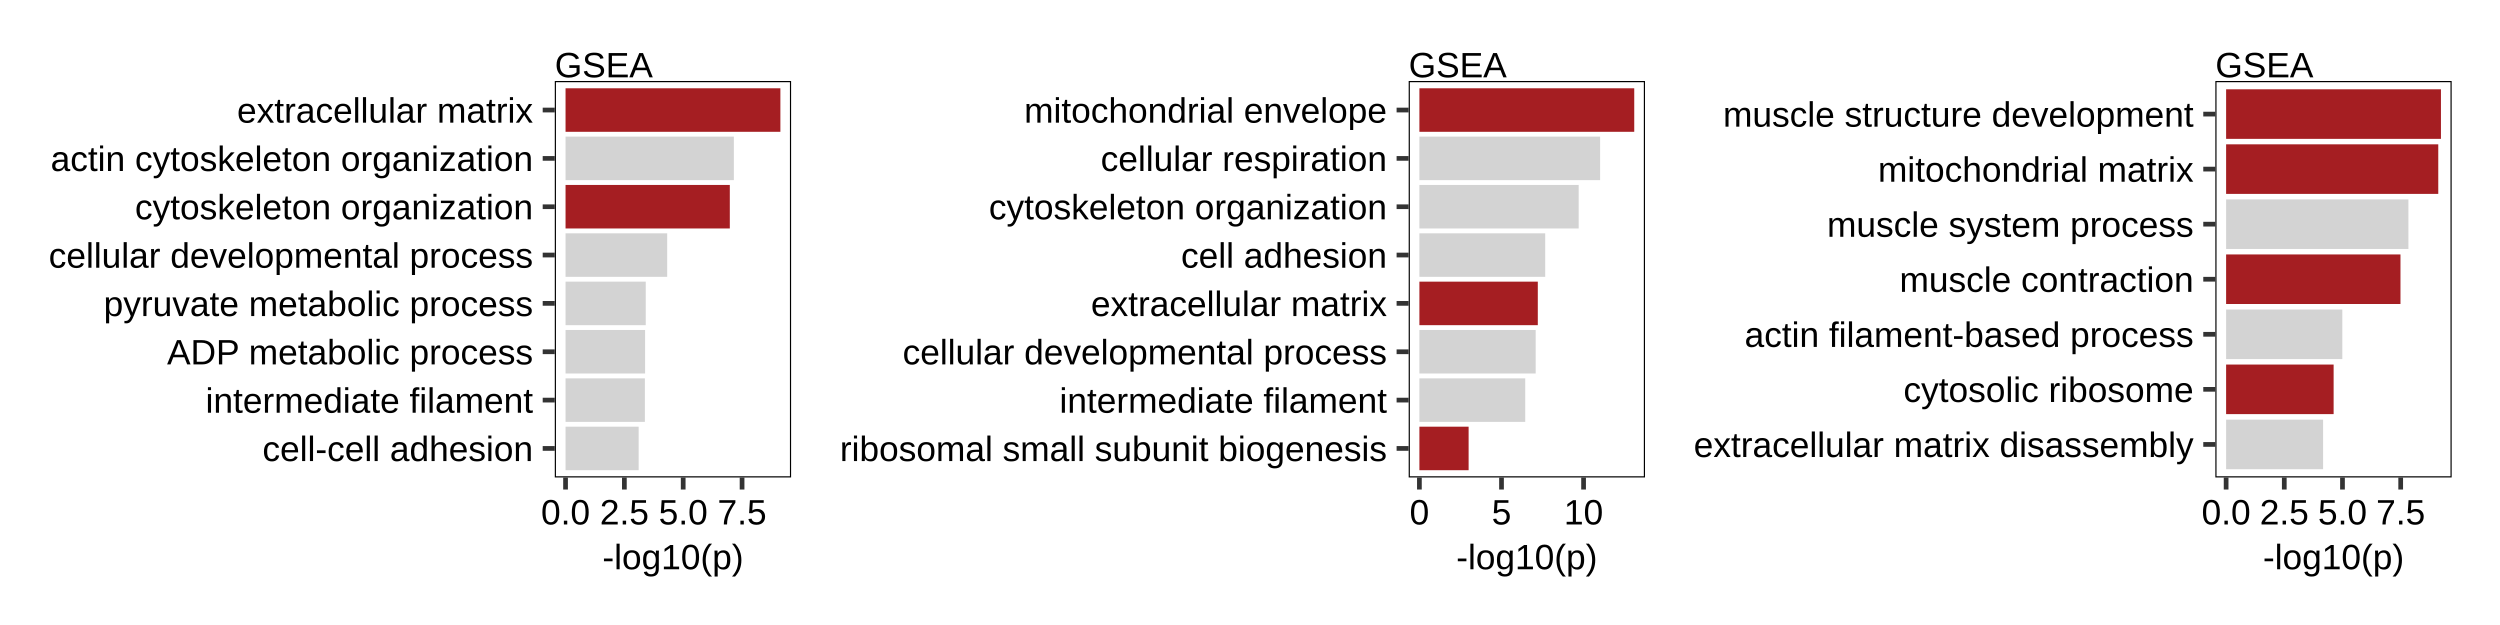
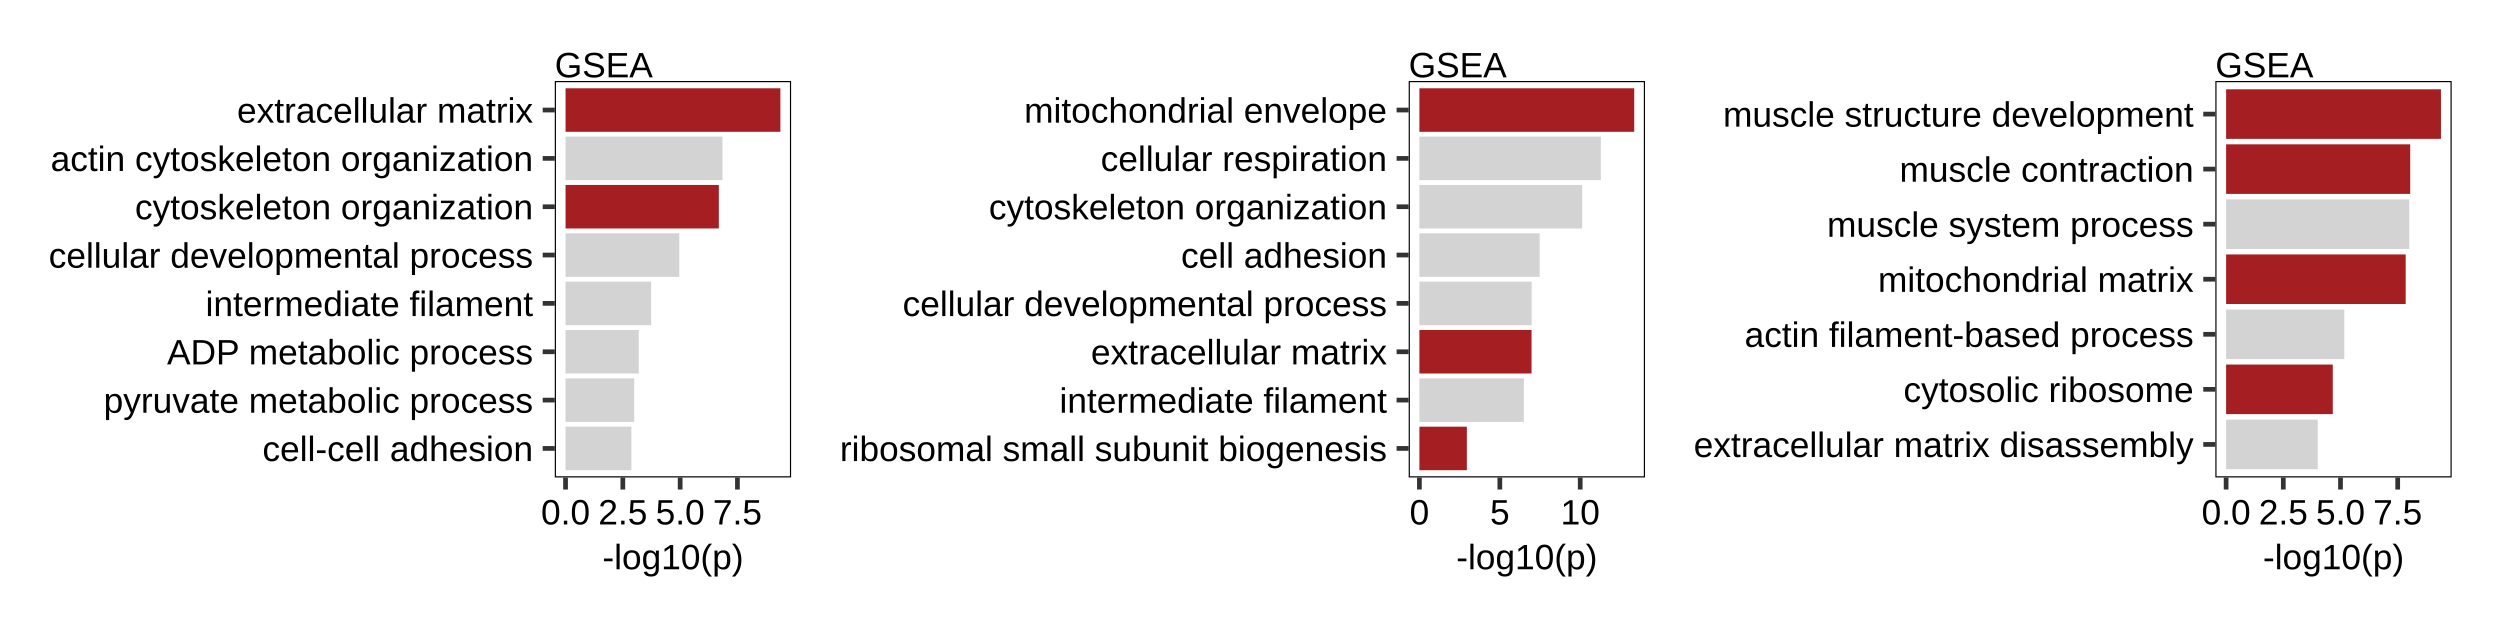
<svg xmlns="http://www.w3.org/2000/svg" width="566.93pt" height="141.73pt" viewBox="0 0 566.93 141.73">
  <g class="svglite">
    <defs>
      <style type="text/css">
    .svglite line, .svglite polyline, .svglite polygon, .svglite path, .svglite rect, .svglite circle {
      fill: none;
      stroke: #000000;
      stroke-linecap: round;
      stroke-linejoin: round;
      stroke-miterlimit: 10.00;
    }
    .svglite text {
      white-space: pre;
    }
    .svglite g.glyphgroup path {
      fill: inherit;
      stroke: none;
    }
  </style>
    </defs>
    <rect width="100%" height="100%" style="stroke: none; fill: #FFFFFF;" />
    <defs>
      <clipPath id="cpMC4wMHw1NjYuOTN8MC4wMHwxNDEuNzM=">
        <rect x="0.00" y="0.00" width="566.93" height="141.73" />
      </clipPath>
    </defs>
    <g clip-path="url(#cpMC4wMHw1NjYuOTN8MC4wMHwxNDEuNzM=)">
      <rect x="0.00" y="0.00" width="566.93" height="141.73" style="stroke-width: 0.00; fill: #FFFFFF;" />
    </g>
    <defs>
      <clipPath id="cpMTI1LjgxfDU1NS45N3wxOC4zN3wxMDguMjc=">
        <rect x="125.81" y="18.37" width="430.16" height="89.90" />
      </clipPath>
    </defs>
    <g clip-path="url(#cpMTI1LjgxfDU1NS45N3wxOC4zN3wxMDguMjc=)">
</g>
    <g clip-path="url(#cpMC4wMHw1NjYuOTN8MC4wMHwxNDEuNzM=)">
</g>
    <defs>
      <clipPath id="cpNS40OHwxODQuODh8NS40OHwxMzYuMjU=">
        <rect x="5.48" y="5.48" width="179.40" height="130.77" />
      </clipPath>
    </defs>
    <g clip-path="url(#cpNS40OHwxODQuODh8NS40OHwxMzYuMjU=)">
      <rect x="5.48" y="5.48" width="179.40" height="130.77" style="stroke-width: 0.00; fill: #FFFFFF;" />
    </g>
    <g clip-path="url(#cpMC4wMHw1NjYuOTN8MC4wMHwxNDEuNzM=)">
</g>
    <defs>
      <clipPath id="cpMTI1LjgxfDE3OS40MHwxOC4zN3wxMDguMjc=">
        <rect x="125.81" y="18.37" width="53.59" height="89.90" />
      </clipPath>
    </defs>
    <g clip-path="url(#cpMTI1LjgxfDE3OS40MHwxOC4zN3wxMDguMjc=)">
      <rect x="128.25" y="20.02" width="48.72" height="9.87" style="stroke-width: 1.07; stroke: none; stroke-linecap: butt; stroke-linejoin: miter; fill: #A51E22;" />
-       <rect x="128.25" y="30.98" width="38.17" height="9.87" style="stroke-width: 1.07; stroke: none; stroke-linecap: butt; stroke-linejoin: miter; fill: #D3D3D3;" />
-       <rect x="128.25" y="41.94" width="37.25" height="9.87" style="stroke-width: 1.07; stroke: none; stroke-linecap: butt; stroke-linejoin: miter; fill: #A51E22;" />
-       <rect x="128.25" y="52.91" width="23.05" height="9.87" style="stroke-width: 1.07; stroke: none; stroke-linecap: butt; stroke-linejoin: miter; fill: #D3D3D3;" />
-       <rect x="128.25" y="63.87" width="18.19" height="9.87" style="stroke-width: 1.07; stroke: none; stroke-linecap: butt; stroke-linejoin: miter; fill: #D3D3D3;" />
-       <rect x="128.25" y="74.83" width="18.04" height="9.87" style="stroke-width: 1.07; stroke: none; stroke-linecap: butt; stroke-linejoin: miter; fill: #D3D3D3;" />
-       <rect x="128.25" y="85.80" width="17.99" height="9.87" style="stroke-width: 1.07; stroke: none; stroke-linecap: butt; stroke-linejoin: miter; fill: #D3D3D3;" />
-       <rect x="128.25" y="96.76" width="16.58" height="9.87" style="stroke-width: 1.07; stroke: none; stroke-linecap: butt; stroke-linejoin: miter; fill: #D3D3D3;" />
+       <rect x="128.25" y="30.98" width="35.58" height="9.87" style="stroke-width: 1.07; stroke: none; stroke-linecap: butt; stroke-linejoin: miter; fill: #D3D3D3;" />
+       <rect x="128.25" y="41.94" width="34.76" height="9.87" style="stroke-width: 1.07; stroke: none; stroke-linecap: butt; stroke-linejoin: miter; fill: #A51E22;" />
+       <rect x="128.25" y="52.91" width="25.79" height="9.87" style="stroke-width: 1.07; stroke: none; stroke-linecap: butt; stroke-linejoin: miter; fill: #D3D3D3;" />
+       <rect x="128.25" y="63.87" width="19.41" height="9.87" style="stroke-width: 1.07; stroke: none; stroke-linecap: butt; stroke-linejoin: miter; fill: #D3D3D3;" />
+       <rect x="128.25" y="74.83" width="16.60" height="9.87" style="stroke-width: 1.07; stroke: none; stroke-linecap: butt; stroke-linejoin: miter; fill: #D3D3D3;" />
+       <rect x="128.25" y="85.80" width="15.57" height="9.87" style="stroke-width: 1.07; stroke: none; stroke-linecap: butt; stroke-linejoin: miter; fill: #D3D3D3;" />
+       <rect x="128.25" y="96.76" width="14.93" height="9.87" style="stroke-width: 1.07; stroke: none; stroke-linecap: butt; stroke-linejoin: miter; fill: #D3D3D3;" />
      <rect x="125.81" y="18.37" width="53.59" height="89.90" style="stroke-width: 0.53;" />
    </g>
    <g clip-path="url(#cpMC4wMHw1NjYuOTN8MC4wMHwxNDEuNzM=)">
      <text x="120.88" y="104.56" text-anchor="end" style="font-size: 8.00px; font-family: &quot;Arial&quot;;" textLength="61.42px" lengthAdjust="spacingAndGlyphs">cell-cell adhesion</text>
-       <text x="120.88" y="93.60" text-anchor="end" style="font-size: 8.00px; font-family: &quot;Arial&quot;;" textLength="74.31px" lengthAdjust="spacingAndGlyphs">intermediate filament</text>
+       <text x="120.88" y="93.60" text-anchor="end" style="font-size: 8.00px; font-family: &quot;Arial&quot;;" textLength="97.44px" lengthAdjust="spacingAndGlyphs">pyruvate metabolic process</text>
      <text x="120.88" y="82.63" text-anchor="end" style="font-size: 8.00px; font-family: &quot;Arial&quot;;" textLength="83.06px" lengthAdjust="spacingAndGlyphs">ADP metabolic process</text>
-       <text x="120.88" y="71.67" text-anchor="end" style="font-size: 8.00px; font-family: &quot;Arial&quot;;" textLength="97.44px" lengthAdjust="spacingAndGlyphs">pyruvate metabolic process</text>
+       <text x="120.88" y="71.67" text-anchor="end" style="font-size: 8.00px; font-family: &quot;Arial&quot;;" textLength="74.31px" lengthAdjust="spacingAndGlyphs">intermediate filament</text>
      <text x="120.88" y="60.71" text-anchor="end" style="font-size: 8.00px; font-family: &quot;Arial&quot;;" textLength="109.92px" lengthAdjust="spacingAndGlyphs">cellular developmental process</text>
      <text x="120.88" y="49.74" text-anchor="end" style="font-size: 8.00px; font-family: &quot;Arial&quot;;" textLength="90.33px" lengthAdjust="spacingAndGlyphs">cytoskeleton organization</text>
      <text x="120.88" y="38.78" text-anchor="end" style="font-size: 8.00px; font-family: &quot;Arial&quot;;" textLength="109.45px" lengthAdjust="spacingAndGlyphs">actin cytoskeleton organization</text>
      <text x="120.88" y="27.82" text-anchor="end" style="font-size: 8.00px; font-family: &quot;Arial&quot;;" textLength="67.19px" lengthAdjust="spacingAndGlyphs">extracellular matrix</text>
      <polyline points="123.07,101.69 125.81,101.69 " style="stroke-width: 1.07; stroke: #333333; stroke-linecap: butt;" />
      <polyline points="123.07,90.73 125.81,90.73 " style="stroke-width: 1.07; stroke: #333333; stroke-linecap: butt;" />
      <polyline points="123.07,79.77 125.81,79.77 " style="stroke-width: 1.07; stroke: #333333; stroke-linecap: butt;" />
      <polyline points="123.07,68.80 125.81,68.80 " style="stroke-width: 1.07; stroke: #333333; stroke-linecap: butt;" />
      <polyline points="123.07,57.84 125.81,57.84 " style="stroke-width: 1.07; stroke: #333333; stroke-linecap: butt;" />
      <polyline points="123.07,46.88 125.81,46.88 " style="stroke-width: 1.07; stroke: #333333; stroke-linecap: butt;" />
      <polyline points="123.07,35.92 125.81,35.92 " style="stroke-width: 1.07; stroke: #333333; stroke-linecap: butt;" />
      <polyline points="123.07,24.95 125.81,24.95 " style="stroke-width: 1.07; stroke: #333333; stroke-linecap: butt;" />
      <polyline points="128.25,111.01 128.25,108.27 " style="stroke-width: 1.07; stroke: #333333; stroke-linecap: butt;" />
-       <polyline points="141.59,111.01 141.59,108.27 " style="stroke-width: 1.07; stroke: #333333; stroke-linecap: butt;" />
-       <polyline points="154.93,111.01 154.93,108.27 " style="stroke-width: 1.07; stroke: #333333; stroke-linecap: butt;" />
-       <polyline points="168.28,111.01 168.28,108.27 " style="stroke-width: 1.07; stroke: #333333; stroke-linecap: butt;" />
+       <polyline points="141.24,111.01 141.24,108.27 " style="stroke-width: 1.07; stroke: #333333; stroke-linecap: butt;" />
+       <polyline points="154.24,111.01 154.24,108.27 " style="stroke-width: 1.07; stroke: #333333; stroke-linecap: butt;" />
+       <polyline points="167.23,111.01 167.23,108.27 " style="stroke-width: 1.07; stroke: #333333; stroke-linecap: butt;" />
      <text x="128.25" y="118.93" text-anchor="middle" style="font-size: 8.00px; font-family: &quot;Arial&quot;;" textLength="11.12px" lengthAdjust="spacingAndGlyphs">0.0</text>
-       <text x="141.59" y="118.93" text-anchor="middle" style="font-size: 8.00px; font-family: &quot;Arial&quot;;" textLength="11.12px" lengthAdjust="spacingAndGlyphs">2.5</text>
-       <text x="154.93" y="118.93" text-anchor="middle" style="font-size: 8.00px; font-family: &quot;Arial&quot;;" textLength="11.12px" lengthAdjust="spacingAndGlyphs">5.0</text>
-       <text x="168.28" y="118.93" text-anchor="middle" style="font-size: 8.00px; font-family: &quot;Arial&quot;;" textLength="11.12px" lengthAdjust="spacingAndGlyphs">7.5</text>
+       <text x="141.24" y="118.93" text-anchor="middle" style="font-size: 8.00px; font-family: &quot;Arial&quot;;" textLength="11.12px" lengthAdjust="spacingAndGlyphs">2.5</text>
+       <text x="154.24" y="118.93" text-anchor="middle" style="font-size: 8.00px; font-family: &quot;Arial&quot;;" textLength="11.12px" lengthAdjust="spacingAndGlyphs">5.0</text>
+       <text x="167.23" y="118.93" text-anchor="middle" style="font-size: 8.00px; font-family: &quot;Arial&quot;;" textLength="11.12px" lengthAdjust="spacingAndGlyphs">7.5</text>
      <text x="152.61" y="129.09" text-anchor="middle" style="font-size: 8.00px; font-family: &quot;Arial&quot;;" textLength="32.06px" lengthAdjust="spacingAndGlyphs">-log10(p)</text>
      <text x="125.81" y="17.53" style="font-size: 8.00px; font-family: &quot;Arial&quot;;" textLength="22.25px" lengthAdjust="spacingAndGlyphs">GSEA</text>
    </g>
    <defs>
      <clipPath id="cpMTg0Ljg4fDM3OC41Mnw1LjQ4fDEzNi4yNQ==">
        <rect x="184.88" y="5.48" width="193.64" height="130.77" />
      </clipPath>
    </defs>
    <g clip-path="url(#cpMTg0Ljg4fDM3OC41Mnw1LjQ4fDEzNi4yNQ==)">
      <rect x="184.88" y="5.48" width="193.64" height="130.77" style="stroke-width: 0.00; fill: #FFFFFF;" />
    </g>
    <g clip-path="url(#cpMC4wMHw1NjYuOTN8MC4wMHwxNDEuNzM=)">
</g>
    <defs>
      <clipPath id="cpMzE5LjQ1fDM3My4wNHwxOC4zN3wxMDguMjc=">
        <rect x="319.45" y="18.37" width="53.59" height="89.90" />
      </clipPath>
    </defs>
    <g clip-path="url(#cpMzE5LjQ1fDM3My4wNHwxOC4zN3wxMDguMjc=)">
      <rect x="321.88" y="20.02" width="48.72" height="9.87" style="stroke-width: 1.07; stroke: none; stroke-linecap: butt; stroke-linejoin: miter; fill: #A51E22;" />
-       <rect x="321.88" y="30.98" width="40.98" height="9.87" style="stroke-width: 1.07; stroke: none; stroke-linecap: butt; stroke-linejoin: miter; fill: #D3D3D3;" />
-       <rect x="321.88" y="41.94" width="36.12" height="9.87" style="stroke-width: 1.07; stroke: none; stroke-linecap: butt; stroke-linejoin: miter; fill: #D3D3D3;" />
-       <rect x="321.88" y="52.91" width="28.53" height="9.87" style="stroke-width: 1.07; stroke: none; stroke-linecap: butt; stroke-linejoin: miter; fill: #D3D3D3;" />
-       <rect x="321.88" y="63.87" width="26.85" height="9.87" style="stroke-width: 1.07; stroke: none; stroke-linecap: butt; stroke-linejoin: miter; fill: #A51E22;" />
-       <rect x="321.88" y="74.83" width="26.37" height="9.87" style="stroke-width: 1.07; stroke: none; stroke-linecap: butt; stroke-linejoin: miter; fill: #D3D3D3;" />
-       <rect x="321.88" y="85.80" width="24.00" height="9.87" style="stroke-width: 1.07; stroke: none; stroke-linecap: butt; stroke-linejoin: miter; fill: #D3D3D3;" />
-       <rect x="321.88" y="96.76" width="11.16" height="9.87" style="stroke-width: 1.07; stroke: none; stroke-linecap: butt; stroke-linejoin: miter; fill: #A51E22;" />
+       <rect x="321.88" y="30.98" width="41.15" height="9.87" style="stroke-width: 1.07; stroke: none; stroke-linecap: butt; stroke-linejoin: miter; fill: #D3D3D3;" />
+       <rect x="321.88" y="41.94" width="36.91" height="9.87" style="stroke-width: 1.07; stroke: none; stroke-linecap: butt; stroke-linejoin: miter; fill: #D3D3D3;" />
+       <rect x="321.88" y="52.91" width="27.27" height="9.87" style="stroke-width: 1.07; stroke: none; stroke-linecap: butt; stroke-linejoin: miter; fill: #D3D3D3;" />
+       <rect x="321.88" y="74.83" width="25.43" height="9.87" style="stroke-width: 1.07; stroke: none; stroke-linecap: butt; stroke-linejoin: miter; fill: #A51E22;" />
+       <rect x="321.88" y="63.87" width="25.45" height="9.87" style="stroke-width: 1.07; stroke: none; stroke-linecap: butt; stroke-linejoin: miter; fill: #D3D3D3;" />
+       <rect x="321.88" y="85.80" width="23.69" height="9.87" style="stroke-width: 1.07; stroke: none; stroke-linecap: butt; stroke-linejoin: miter; fill: #D3D3D3;" />
+       <rect x="321.88" y="96.76" width="10.76" height="9.87" style="stroke-width: 1.07; stroke: none; stroke-linecap: butt; stroke-linejoin: miter; fill: #A51E22;" />
      <rect x="319.45" y="18.37" width="53.59" height="89.90" style="stroke-width: 0.53;" />
    </g>
    <g clip-path="url(#cpMC4wMHw1NjYuOTN8MC4wMHwxNDEuNzM=)">
      <text x="314.52" y="104.56" text-anchor="end" style="font-size: 8.00px; font-family: &quot;Arial&quot;;" textLength="124.16px" lengthAdjust="spacingAndGlyphs">ribosomal small subunit biogenesis</text>
      <text x="314.52" y="93.60" text-anchor="end" style="font-size: 8.00px; font-family: &quot;Arial&quot;;" textLength="74.31px" lengthAdjust="spacingAndGlyphs">intermediate filament</text>
-       <text x="314.52" y="82.63" text-anchor="end" style="font-size: 8.00px; font-family: &quot;Arial&quot;;" textLength="109.92px" lengthAdjust="spacingAndGlyphs">cellular developmental process</text>
-       <text x="314.52" y="71.67" text-anchor="end" style="font-size: 8.00px; font-family: &quot;Arial&quot;;" textLength="67.19px" lengthAdjust="spacingAndGlyphs">extracellular matrix</text>
+       <text x="314.52" y="82.63" text-anchor="end" style="font-size: 8.00px; font-family: &quot;Arial&quot;;" textLength="67.19px" lengthAdjust="spacingAndGlyphs">extracellular matrix</text>
+       <text x="314.52" y="71.67" text-anchor="end" style="font-size: 8.00px; font-family: &quot;Arial&quot;;" textLength="109.92px" lengthAdjust="spacingAndGlyphs">cellular developmental process</text>
      <text x="314.52" y="60.71" text-anchor="end" style="font-size: 8.00px; font-family: &quot;Arial&quot;;" textLength="46.73px" lengthAdjust="spacingAndGlyphs">cell adhesion</text>
      <text x="314.52" y="49.74" text-anchor="end" style="font-size: 8.00px; font-family: &quot;Arial&quot;;" textLength="90.33px" lengthAdjust="spacingAndGlyphs">cytoskeleton organization</text>
      <text x="314.52" y="38.78" text-anchor="end" style="font-size: 8.00px; font-family: &quot;Arial&quot;;" textLength="64.98px" lengthAdjust="spacingAndGlyphs">cellular respiration</text>
      <text x="314.52" y="27.82" text-anchor="end" style="font-size: 8.00px; font-family: &quot;Arial&quot;;" textLength="82.34px" lengthAdjust="spacingAndGlyphs">mitochondrial envelope</text>
      <polyline points="316.71,101.69 319.45,101.69 " style="stroke-width: 1.07; stroke: #333333; stroke-linecap: butt;" />
      <polyline points="316.71,90.73 319.45,90.73 " style="stroke-width: 1.07; stroke: #333333; stroke-linecap: butt;" />
      <polyline points="316.71,79.77 319.45,79.77 " style="stroke-width: 1.07; stroke: #333333; stroke-linecap: butt;" />
      <polyline points="316.71,68.80 319.45,68.80 " style="stroke-width: 1.07; stroke: #333333; stroke-linecap: butt;" />
      <polyline points="316.71,57.84 319.45,57.84 " style="stroke-width: 1.07; stroke: #333333; stroke-linecap: butt;" />
      <polyline points="316.71,46.88 319.45,46.88 " style="stroke-width: 1.07; stroke: #333333; stroke-linecap: butt;" />
      <polyline points="316.71,35.92 319.45,35.92 " style="stroke-width: 1.07; stroke: #333333; stroke-linecap: butt;" />
      <polyline points="316.71,24.95 319.45,24.95 " style="stroke-width: 1.07; stroke: #333333; stroke-linecap: butt;" />
      <polyline points="321.88,111.01 321.88,108.27 " style="stroke-width: 1.07; stroke: #333333; stroke-linecap: butt;" />
-       <polyline points="340.50,111.01 340.50,108.27 " style="stroke-width: 1.07; stroke: #333333; stroke-linecap: butt;" />
-       <polyline points="359.11,111.01 359.11,108.27 " style="stroke-width: 1.07; stroke: #333333; stroke-linecap: butt;" />
+       <polyline points="340.12,111.01 340.12,108.27 " style="stroke-width: 1.07; stroke: #333333; stroke-linecap: butt;" />
+       <polyline points="358.35,111.01 358.35,108.27 " style="stroke-width: 1.07; stroke: #333333; stroke-linecap: butt;" />
      <text x="321.88" y="118.93" text-anchor="middle" style="font-size: 8.00px; font-family: &quot;Arial&quot;;" textLength="4.45px" lengthAdjust="spacingAndGlyphs">0</text>
-       <text x="340.50" y="118.93" text-anchor="middle" style="font-size: 8.00px; font-family: &quot;Arial&quot;;" textLength="4.45px" lengthAdjust="spacingAndGlyphs">5</text>
-       <text x="359.11" y="118.93" text-anchor="middle" style="font-size: 8.00px; font-family: &quot;Arial&quot;;" textLength="8.91px" lengthAdjust="spacingAndGlyphs">10</text>
+       <text x="340.12" y="118.93" text-anchor="middle" style="font-size: 8.00px; font-family: &quot;Arial&quot;;" textLength="4.45px" lengthAdjust="spacingAndGlyphs">5</text>
+       <text x="358.35" y="118.93" text-anchor="middle" style="font-size: 8.00px; font-family: &quot;Arial&quot;;" textLength="8.91px" lengthAdjust="spacingAndGlyphs">10</text>
      <text x="346.24" y="129.09" text-anchor="middle" style="font-size: 8.00px; font-family: &quot;Arial&quot;;" textLength="32.06px" lengthAdjust="spacingAndGlyphs">-log10(p)</text>
      <text x="319.45" y="17.53" style="font-size: 8.00px; font-family: &quot;Arial&quot;;" textLength="22.25px" lengthAdjust="spacingAndGlyphs">GSEA</text>
    </g>
    <defs>
      <clipPath id="cpMzc4LjUyfDU2MS40NXw1LjQ4fDEzNi4yNQ==">
        <rect x="378.52" y="5.48" width="182.93" height="130.77" />
      </clipPath>
    </defs>
    <g clip-path="url(#cpMzc4LjUyfDU2MS40NXw1LjQ4fDEzNi4yNQ==)">
      <rect x="378.52" y="5.48" width="182.93" height="130.77" style="stroke-width: 0.00; fill: #FFFFFF;" />
    </g>
    <g clip-path="url(#cpMC4wMHw1NjYuOTN8MC4wMHwxNDEuNzM=)">
</g>
    <defs>
      <clipPath id="cpNTAyLjM4fDU1NS45N3wxOC4zN3wxMDguMjc=">
        <rect x="502.38" y="18.37" width="53.59" height="89.90" />
      </clipPath>
    </defs>
    <g clip-path="url(#cpNTAyLjM4fDU1NS45N3wxOC4zN3wxMDguMjc=)">
      <rect x="504.82" y="20.25" width="48.72" height="11.24" style="stroke-width: 1.07; stroke: none; stroke-linecap: butt; stroke-linejoin: miter; fill: #A51E22;" />
-       <rect x="504.82" y="32.73" width="48.11" height="11.24" style="stroke-width: 1.07; stroke: none; stroke-linecap: butt; stroke-linejoin: miter; fill: #A51E22;" />
-       <rect x="504.82" y="45.22" width="41.34" height="11.24" style="stroke-width: 1.07; stroke: none; stroke-linecap: butt; stroke-linejoin: miter; fill: #D3D3D3;" />
-       <rect x="504.82" y="57.70" width="39.54" height="11.24" style="stroke-width: 1.07; stroke: none; stroke-linecap: butt; stroke-linejoin: miter; fill: #A51E22;" />
-       <rect x="504.82" y="70.19" width="26.35" height="11.24" style="stroke-width: 1.07; stroke: none; stroke-linecap: butt; stroke-linejoin: miter; fill: #D3D3D3;" />
-       <rect x="504.82" y="82.67" width="24.38" height="11.24" style="stroke-width: 1.07; stroke: none; stroke-linecap: butt; stroke-linejoin: miter; fill: #A51E22;" />
-       <rect x="504.82" y="95.16" width="21.99" height="11.24" style="stroke-width: 1.07; stroke: none; stroke-linecap: butt; stroke-linejoin: miter; fill: #D3D3D3;" />
+       <rect x="504.82" y="32.73" width="41.75" height="11.24" style="stroke-width: 1.07; stroke: none; stroke-linecap: butt; stroke-linejoin: miter; fill: #A51E22;" />
+       <rect x="504.82" y="45.22" width="41.53" height="11.24" style="stroke-width: 1.07; stroke: none; stroke-linecap: butt; stroke-linejoin: miter; fill: #D3D3D3;" />
+       <rect x="504.82" y="57.70" width="40.72" height="11.24" style="stroke-width: 1.07; stroke: none; stroke-linecap: butt; stroke-linejoin: miter; fill: #A51E22;" />
+       <rect x="504.82" y="70.19" width="26.80" height="11.24" style="stroke-width: 1.07; stroke: none; stroke-linecap: butt; stroke-linejoin: miter; fill: #D3D3D3;" />
+       <rect x="504.82" y="82.67" width="24.19" height="11.24" style="stroke-width: 1.07; stroke: none; stroke-linecap: butt; stroke-linejoin: miter; fill: #A51E22;" />
+       <rect x="504.82" y="95.16" width="20.78" height="11.24" style="stroke-width: 1.07; stroke: none; stroke-linecap: butt; stroke-linejoin: miter; fill: #D3D3D3;" />
      <rect x="502.38" y="18.37" width="53.59" height="89.90" style="stroke-width: 0.53;" />
    </g>
    <g clip-path="url(#cpMC4wMHw1NjYuOTN8MC4wMHwxNDEuNzM=)">
      <text x="497.45" y="103.64" text-anchor="end" style="font-size: 8.00px; font-family: &quot;Arial&quot;;" textLength="113.45px" lengthAdjust="spacingAndGlyphs">extracellular matrix disassembly</text>
      <text x="497.45" y="91.16" text-anchor="end" style="font-size: 8.00px; font-family: &quot;Arial&quot;;" textLength="65.84px" lengthAdjust="spacingAndGlyphs">cytosolic ribosome</text>
      <text x="497.45" y="78.67" text-anchor="end" style="font-size: 8.00px; font-family: &quot;Arial&quot;;" textLength="101.89px" lengthAdjust="spacingAndGlyphs">actin filament-based process</text>
-       <text x="497.45" y="66.19" text-anchor="end" style="font-size: 8.00px; font-family: &quot;Arial&quot;;" textLength="66.73px" lengthAdjust="spacingAndGlyphs">muscle contraction</text>
+       <text x="497.45" y="66.19" text-anchor="end" style="font-size: 8.00px; font-family: &quot;Arial&quot;;" textLength="71.64px" lengthAdjust="spacingAndGlyphs">mitochondrial matrix</text>
      <text x="497.45" y="53.70" text-anchor="end" style="font-size: 8.00px; font-family: &quot;Arial&quot;;" textLength="83.17px" lengthAdjust="spacingAndGlyphs">muscle system process</text>
-       <text x="497.45" y="41.22" text-anchor="end" style="font-size: 8.00px; font-family: &quot;Arial&quot;;" textLength="71.64px" lengthAdjust="spacingAndGlyphs">mitochondrial matrix</text>
+       <text x="497.45" y="41.22" text-anchor="end" style="font-size: 8.00px; font-family: &quot;Arial&quot;;" textLength="66.73px" lengthAdjust="spacingAndGlyphs">muscle contraction</text>
      <text x="497.45" y="28.73" text-anchor="end" style="font-size: 8.00px; font-family: &quot;Arial&quot;;" textLength="106.78px" lengthAdjust="spacingAndGlyphs">muscle structure development</text>
      <polyline points="499.64,100.78 502.38,100.78 " style="stroke-width: 1.07; stroke: #333333; stroke-linecap: butt;" />
      <polyline points="499.64,88.29 502.38,88.29 " style="stroke-width: 1.07; stroke: #333333; stroke-linecap: butt;" />
      <polyline points="499.64,75.81 502.38,75.81 " style="stroke-width: 1.07; stroke: #333333; stroke-linecap: butt;" />
      <polyline points="499.64,63.32 502.38,63.32 " style="stroke-width: 1.07; stroke: #333333; stroke-linecap: butt;" />
      <polyline points="499.64,50.84 502.38,50.84 " style="stroke-width: 1.07; stroke: #333333; stroke-linecap: butt;" />
      <polyline points="499.64,38.35 502.38,38.35 " style="stroke-width: 1.07; stroke: #333333; stroke-linecap: butt;" />
      <polyline points="499.64,25.87 502.38,25.87 " style="stroke-width: 1.07; stroke: #333333; stroke-linecap: butt;" />
      <polyline points="504.82,111.01 504.82,108.27 " style="stroke-width: 1.07; stroke: #333333; stroke-linecap: butt;" />
-       <polyline points="518.01,111.01 518.01,108.27 " style="stroke-width: 1.07; stroke: #333333; stroke-linecap: butt;" />
-       <polyline points="531.21,111.01 531.21,108.27 " style="stroke-width: 1.07; stroke: #333333; stroke-linecap: butt;" />
-       <polyline points="544.41,111.01 544.41,108.27 " style="stroke-width: 1.07; stroke: #333333; stroke-linecap: butt;" />
+       <polyline points="517.79,111.01 517.79,108.27 " style="stroke-width: 1.07; stroke: #333333; stroke-linecap: butt;" />
+       <polyline points="530.76,111.01 530.76,108.27 " style="stroke-width: 1.07; stroke: #333333; stroke-linecap: butt;" />
+       <polyline points="543.73,111.01 543.73,108.27 " style="stroke-width: 1.07; stroke: #333333; stroke-linecap: butt;" />
      <text x="504.82" y="118.93" text-anchor="middle" style="font-size: 8.00px; font-family: &quot;Arial&quot;;" textLength="11.12px" lengthAdjust="spacingAndGlyphs">0.0</text>
-       <text x="518.01" y="118.93" text-anchor="middle" style="font-size: 8.00px; font-family: &quot;Arial&quot;;" textLength="11.12px" lengthAdjust="spacingAndGlyphs">2.5</text>
-       <text x="531.21" y="118.93" text-anchor="middle" style="font-size: 8.00px; font-family: &quot;Arial&quot;;" textLength="11.12px" lengthAdjust="spacingAndGlyphs">5.0</text>
-       <text x="544.41" y="118.93" text-anchor="middle" style="font-size: 8.00px; font-family: &quot;Arial&quot;;" textLength="11.12px" lengthAdjust="spacingAndGlyphs">7.5</text>
+       <text x="517.79" y="118.93" text-anchor="middle" style="font-size: 8.00px; font-family: &quot;Arial&quot;;" textLength="11.12px" lengthAdjust="spacingAndGlyphs">2.5</text>
+       <text x="530.76" y="118.93" text-anchor="middle" style="font-size: 8.00px; font-family: &quot;Arial&quot;;" textLength="11.12px" lengthAdjust="spacingAndGlyphs">5.0</text>
+       <text x="543.73" y="118.93" text-anchor="middle" style="font-size: 8.00px; font-family: &quot;Arial&quot;;" textLength="11.12px" lengthAdjust="spacingAndGlyphs">7.5</text>
      <text x="529.18" y="129.09" text-anchor="middle" style="font-size: 8.00px; font-family: &quot;Arial&quot;;" textLength="32.06px" lengthAdjust="spacingAndGlyphs">-log10(p)</text>
      <text x="502.38" y="17.53" style="font-size: 8.00px; font-family: &quot;Arial&quot;;" textLength="22.25px" lengthAdjust="spacingAndGlyphs">GSEA</text>
    </g>
  </g>
</svg>
